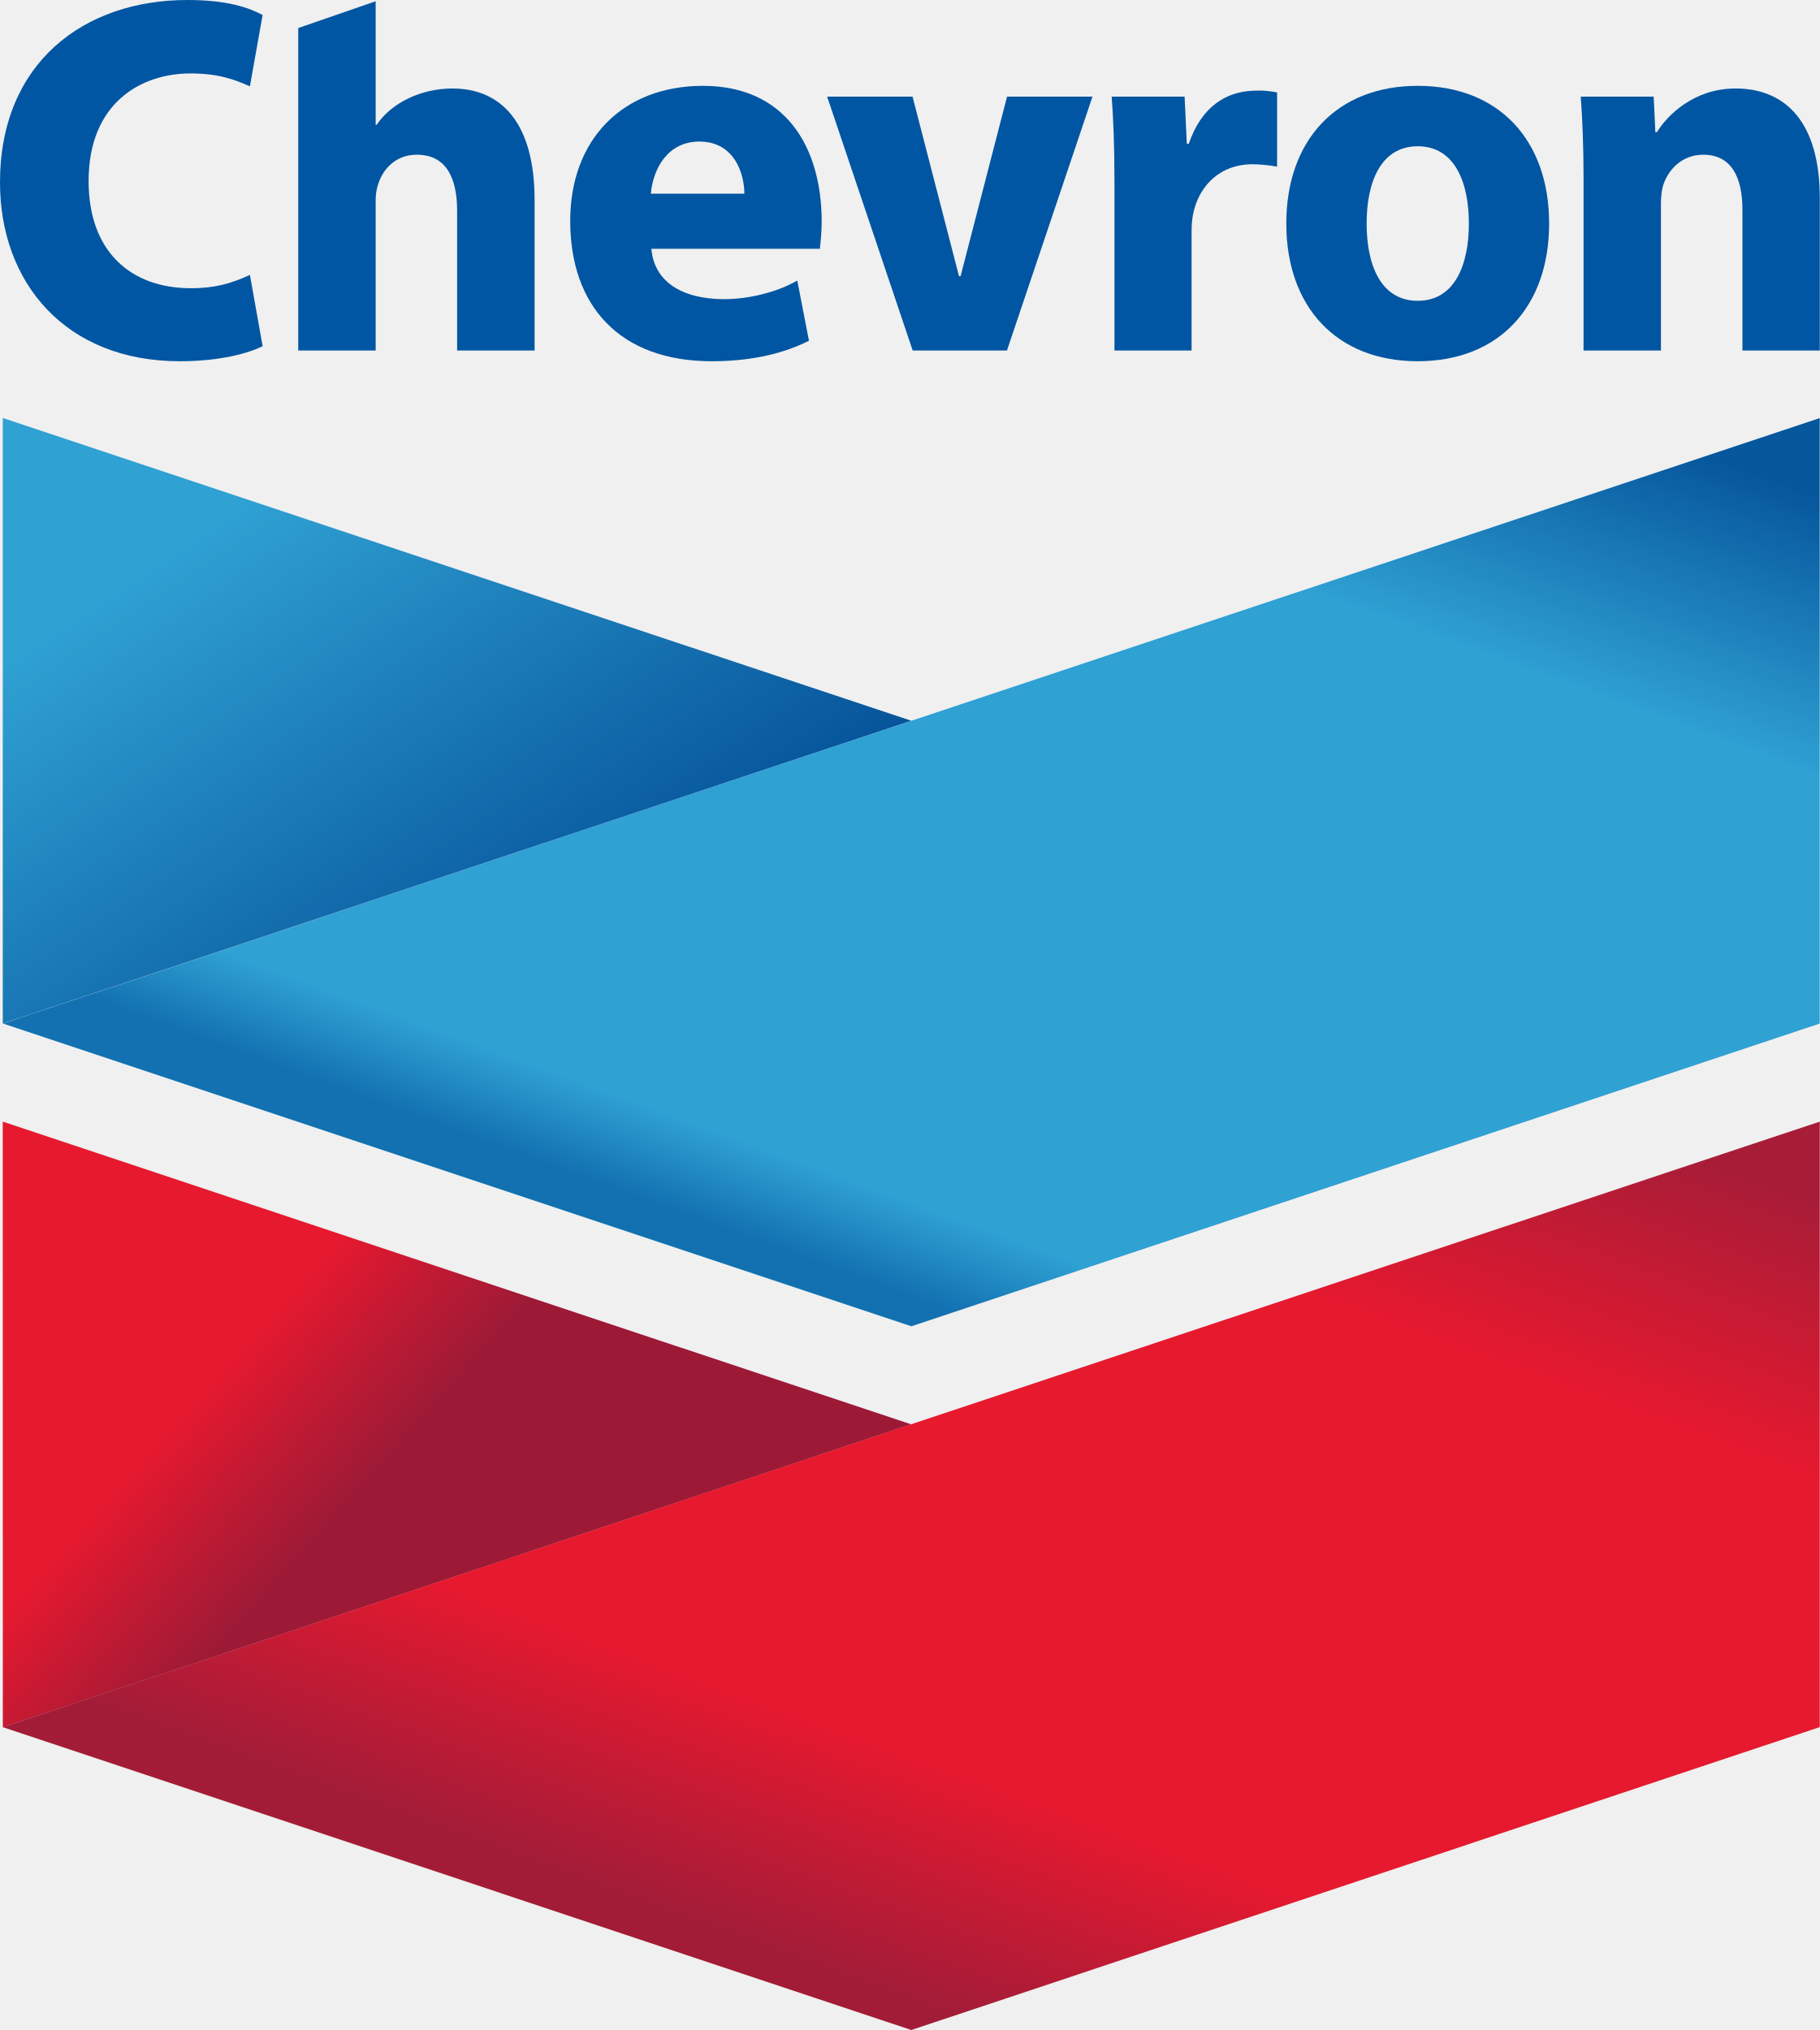
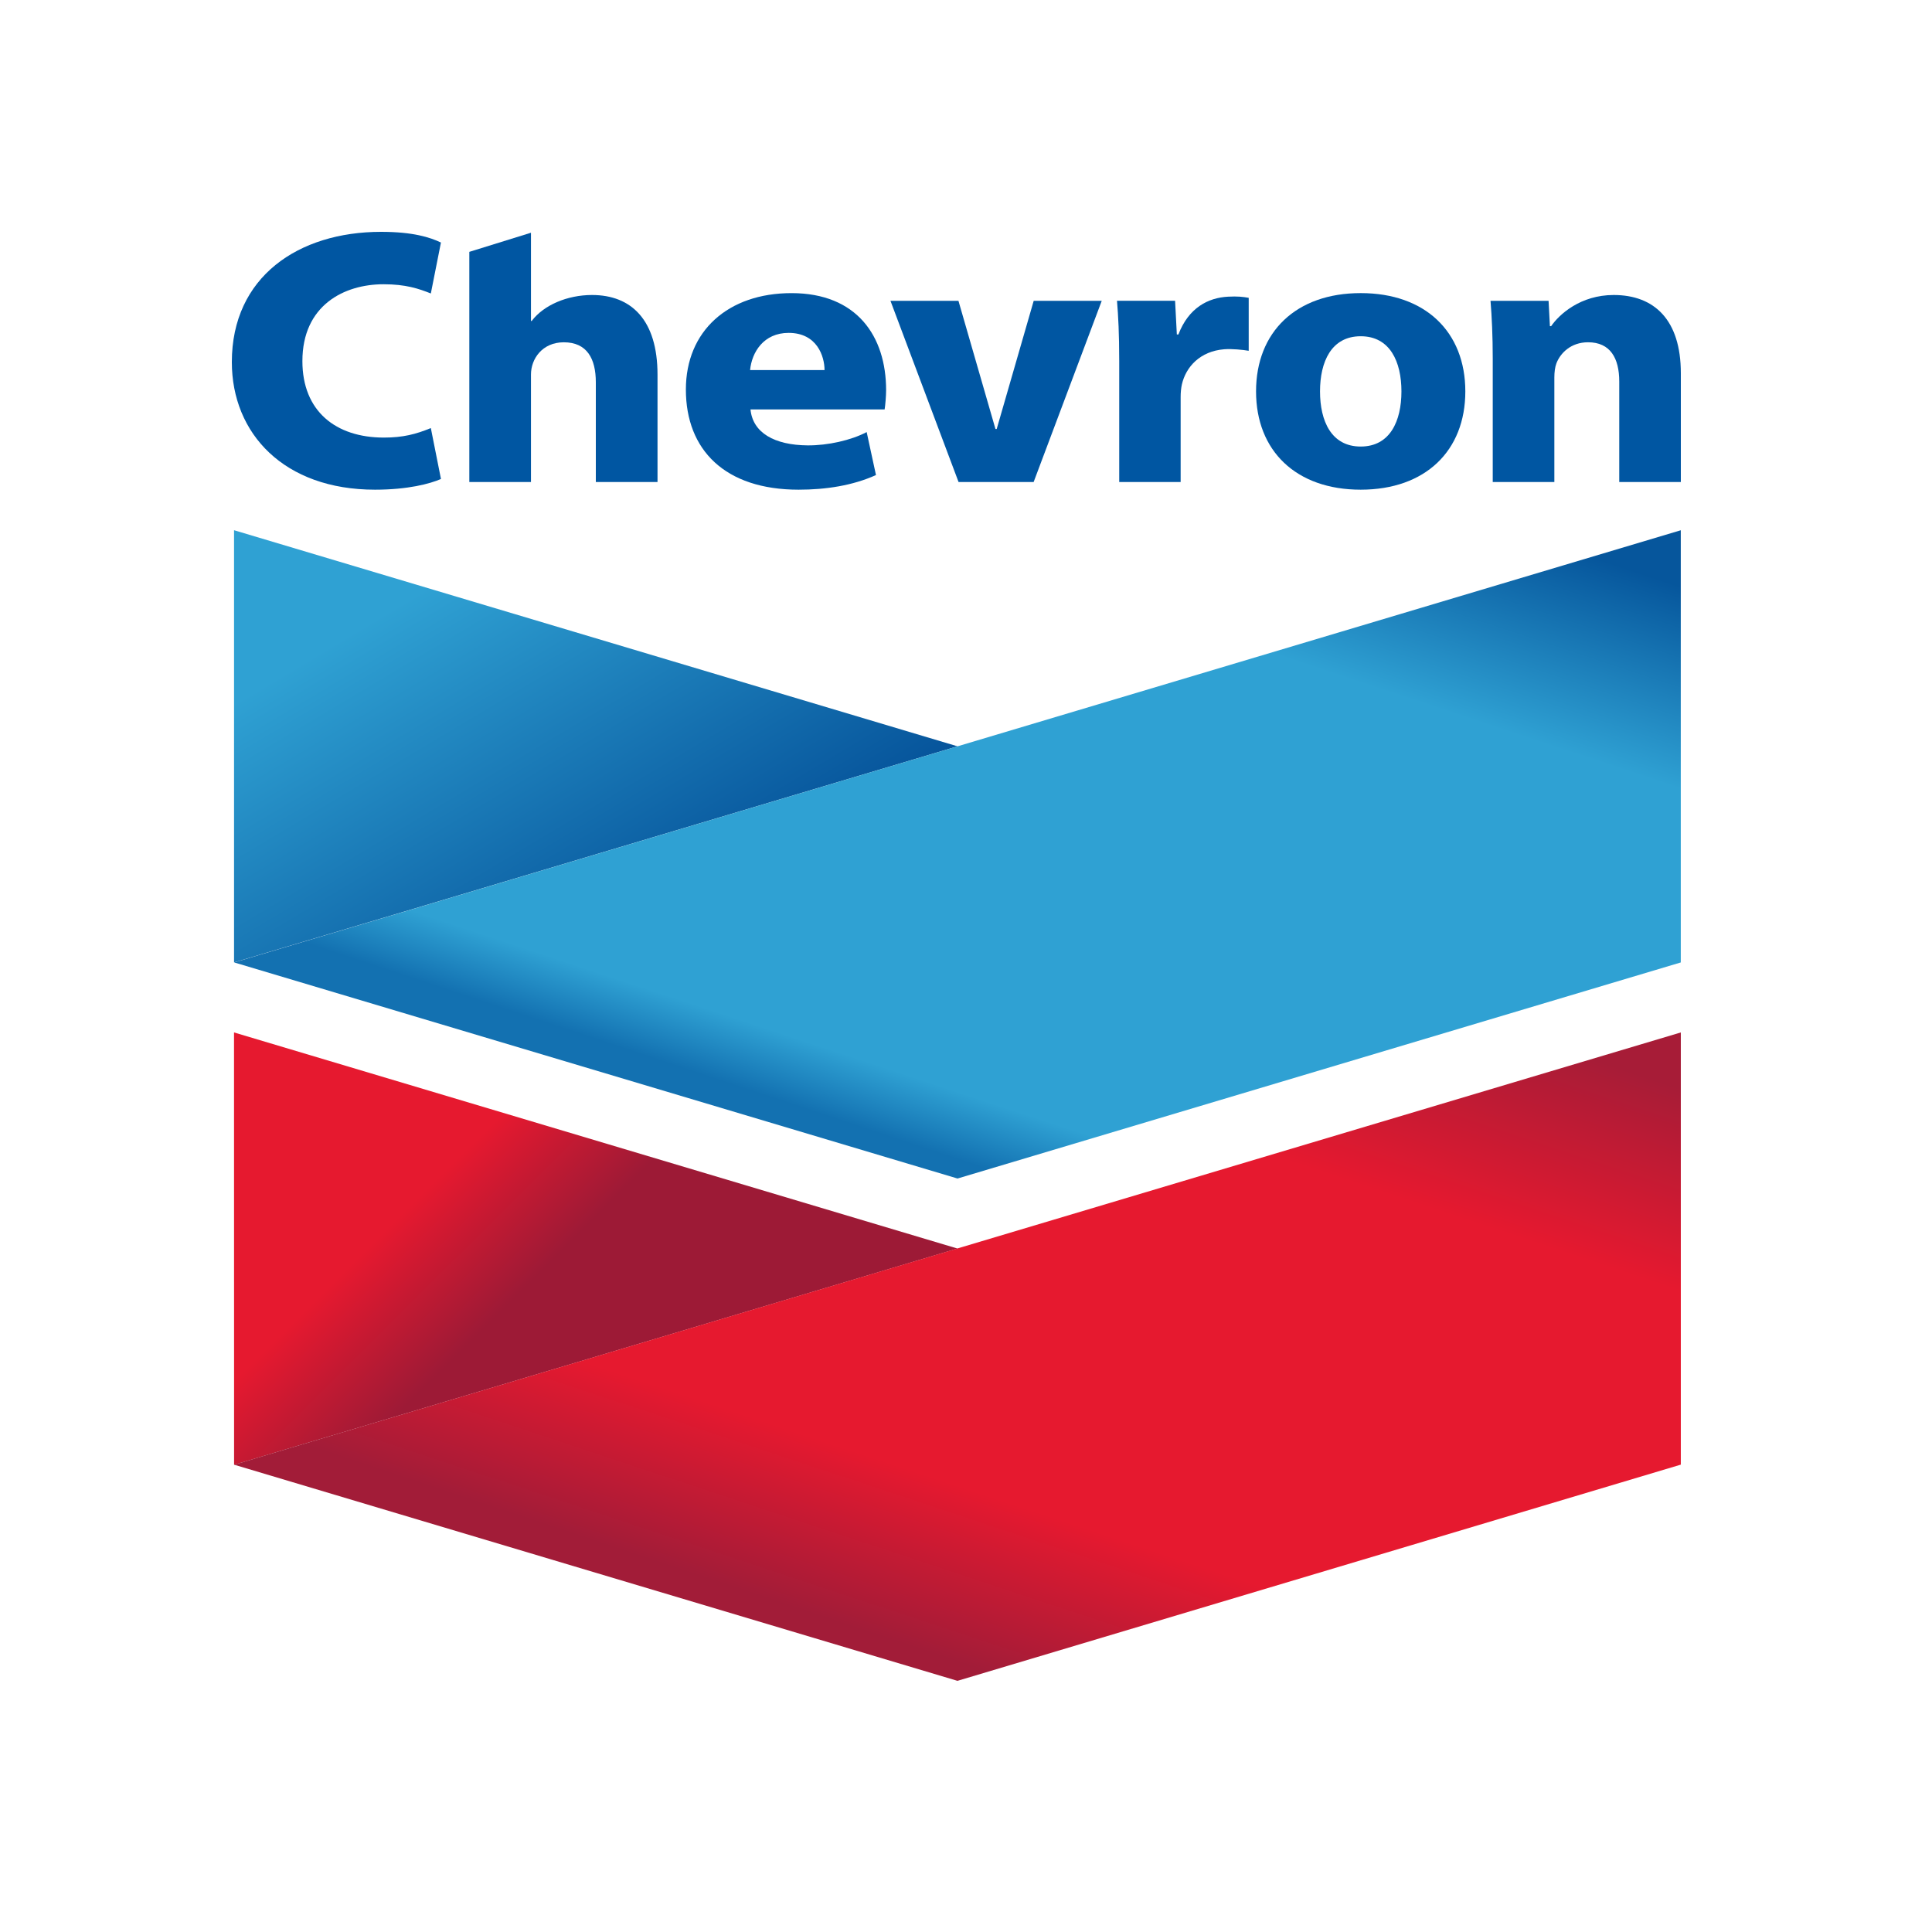
- <svg xmlns="http://www.w3.org/2000/svg" version="1.1" viewBox="0 0 340.291 379.664">
+ <svg xmlns="http://www.w3.org/2000/svg" width="100" height="100" viewBox="0 0 100 100" fill="none">
+   <rect width="100" height="100" fill="white" />
+   <path d="M22.824 24.792C22.256 25.04 21.11 25.346 19.41 25.346C14.702 25.346 12 22.444 12 18.741C12 14.333 15.443 12 19.723 12C21.382 12 22.258 12.285 22.823 12.553L22.3 15.19C21.671 14.94 21.004 14.713 19.852 14.713C17.814 14.713 15.652 15.8 15.652 18.692C15.652 21.28 17.375 22.649 19.869 22.649C20.856 22.649 21.527 22.475 22.3 22.157L22.824 24.792Z" fill="#0056A2" />
+   <path d="M30.642 15.269C29.373 15.269 28.146 15.785 27.521 16.612H27.483V12.046L24.292 13.036V24.949H27.483V19.384C27.483 18.581 28.065 17.717 29.183 17.717C30.379 17.717 30.84 18.56 30.84 19.788V24.95H34.033V19.393C34.033 16.556 32.675 15.269 30.642 15.269Z" fill="#0056A2" />
+   <path d="M38.845 21.191C38.963 22.398 40.079 23.039 41.805 23.053C42.845 23.06 44.054 22.789 44.859 22.364L45.34 24.589C44.128 25.135 42.743 25.346 41.334 25.346C37.536 25.346 35.501 23.299 35.501 20.163C35.501 17.129 37.69 15.172 40.969 15.172C44.35 15.172 45.865 17.402 45.865 20.197C45.865 20.492 45.824 20.971 45.788 21.191H38.845ZM42.678 19.156C42.678 18.455 42.297 17.23 40.82 17.23C39.525 17.23 38.914 18.229 38.824 19.156H42.678Z" fill="#0056A2" />
+   <path d="M49.615 24.949L46.09 15.57H49.609L51.525 22.204H51.589L53.504 15.57H57.026L53.501 24.949H49.615Z" fill="#0056A2" />
+   <path d="M57.93 18.654C57.93 17.274 57.882 16.374 57.816 15.569H60.822L60.913 17.313H60.994C61.52 15.933 62.529 15.409 63.567 15.356C64.061 15.33 64.328 15.362 64.633 15.415V18.157C64.341 18.106 63.761 18.045 63.353 18.079C62.125 18.18 61.382 18.981 61.173 19.902C61.132 20.093 61.11 20.305 61.11 20.553V24.949H57.931V18.654H57.93Z" fill="#0056A2" />
+   <path d="M75.845 20.259C75.845 23.333 73.779 25.346 70.43 25.346C67.081 25.346 65.013 23.333 65.013 20.259C65.013 17.184 67.081 15.171 70.43 15.171C73.779 15.171 75.845 17.184 75.845 20.259ZM72.538 20.259C72.538 18.733 71.952 17.404 70.43 17.404C68.906 17.404 68.324 18.732 68.324 20.259C68.324 21.787 68.906 23.113 70.43 23.113C71.953 23.113 72.538 21.787 72.538 20.259Z" fill="#0056A2" />
+   <path d="M77.264 18.56C77.264 17.39 77.216 16.39 77.149 15.57H80.154L80.223 16.882H80.287C80.704 16.272 81.805 15.269 83.524 15.269C85.627 15.269 87 16.556 87 19.317V24.95H83.812V19.748C83.812 18.541 83.35 17.716 82.197 17.716C81.312 17.716 80.763 18.274 80.559 18.808C80.484 19.004 80.453 19.27 80.453 19.538V24.949H77.264V18.56Z" fill="#0056A2" />
+   <path d="M12.114 49.814V27.444L49.561 38.629L12.114 49.814Z" fill="url(#paint0_linear_4_11)" />
+   <path d="M12.123 49.816L49.561 61L86.997 49.816V27.446L49.561 38.629L12.123 49.816Z" fill="url(#paint1_linear_4_11)" />
+   <path d="M12.116 75.817L12.113 53.439L49.558 64.624L12.116 75.817Z" fill="url(#paint2_linear_4_11)" />
+   <path d="M86.999 53.439L49.551 64.621L12.12 75.813L49.558 87L86.999 75.809V53.439Z" fill="url(#paint3_linear_4_11)" />
  <defs>
-     <linearGradient id="ub" x1="1" y1=".5" x2="0" y2="-.5">
-       <stop offset="0" stop-color="rgb(6,84,155)" />
-       <stop offset=".55" stop-color="rgb(47,161,211)" />
-       <stop offset=".9" stop-color="rgb(47,161,211)" />
+     <linearGradient id="paint0_linear_4_11" x1="49.561" y1="38.629" x2="29.863" y2="5.655" gradientUnits="userSpaceOnUse">
+       <stop stop-color="#06549B" />
+       <stop offset="0.55" stop-color="#2FA1D3" />
+       <stop offset="0.9" stop-color="#2FA1D3" />
    </linearGradient>
-     <linearGradient id="lb" x1="0" y1=".6" x2="1" y2="-.75">
-       <stop offset="0" stop-color="rgb(19,113,177)" />
-       <stop offset=".05" stop-color="rgb(47,161,211)" />
-       <stop offset=".45" stop-color="rgb(47,161,211)" />
-       <stop offset=".6" stop-color="rgb(6,86,156)" />
+     <linearGradient id="paint1_linear_4_11" x1="12.123" y1="47.579" x2="33.099" y2="-15.611" gradientUnits="userSpaceOnUse">
+       <stop stop-color="#1371B1" />
+       <stop offset="0.05" stop-color="#2FA1D3" />
+       <stop offset="0.45" stop-color="#2FA1D3" />
+       <stop offset="0.6" stop-color="#06569C" />
    </linearGradient>
-     <linearGradient id="ur" x1="1" y1=".5" x2="0" y2="-.1">
-       <stop offset="0" stop-color="rgb(157,26,54)" />
-       <stop offset=".4" stop-color="rgb(157,26,54)" />
-       <stop offset=".6" stop-color="rgb(230,25,47)" />
+     <linearGradient id="paint2_linear_4_11" x1="49.558" y1="64.628" x2="24.197" y2="39.166" gradientUnits="userSpaceOnUse">
+       <stop stop-color="#9D1A36" />
+       <stop offset="0.4" stop-color="#9D1A36" />
+       <stop offset="0.6" stop-color="#E6192F" />
    </linearGradient>
-     <linearGradient id="lr" x1="0" y1=".6" x2="1" y2="-.75">
-       <stop offset="0" stop-color="rgb(162,28,56)" />
-       <stop offset=".13" stop-color="rgb(230,25,47)" />
-       <stop offset=".45" stop-color="rgb(230,25,47)" />
-       <stop offset=".6" stop-color="rgb(167,28,55)" />
+     <linearGradient id="paint3_linear_4_11" x1="12.12" y1="73.576" x2="33.103" y2="10.375" gradientUnits="userSpaceOnUse">
+       <stop stop-color="#A21C38" />
+       <stop offset="0.13" stop-color="#E6192F" />
+       <stop offset="0.45" stop-color="#E6192F" />
+       <stop offset="0.6" stop-color="#A71C37" />
    </linearGradient>
  </defs>
-   <g transform="translate(-39.7899,-39.8076)">
-     <g transform="scale(1.043997,1.043997)">
-       <g fill="#0056a2">
-         <path d="M 85.154,100.157 C 82.687,101.361 77.705,102.844 70.316,102.844 C 49.855,102.844 38.113,88.771 38.113,70.816 C 38.113,49.441 53.075,38.13 71.675,38.13 C 78.886,38.13 82.696,39.51 85.15,40.814 L 82.877,53.597 C 80.145,52.387 77.245,51.285 72.237,51.285 C 63.379,51.285 53.983,56.553 53.983,70.58 C 53.983,83.128 61.475,89.765 72.311,89.765 C 76.603,89.765 79.516,88.923 82.878,87.38 L 85.154,100.157 z " />
-         <path d="M 119.129,53.982 C 113.617,53.982 108.283,56.481 105.567,60.495 L 105.4,60.495 L 105.4,38.354 L 91.535,43.154 L 91.535,100.919 L 105.4,100.919 L 105.4,73.936 C 105.4,70.04 107.933,65.849 112.791,65.849 C 117.988,65.849 119.99,69.94 119.99,75.891 L 119.99,100.92 L 133.867,100.92 L 133.867,73.977 C 133.867,60.223 127.968,53.982 119.129,53.982 z " />
-         <path d="M 154.783,82.696 C 155.293,88.547 160.146,91.656 167.645,91.723 C 172.164,91.758 177.418,90.444 180.918,88.382 L 183.01,99.173 C 177.742,101.819 171.724,102.844 165.598,102.844 C 149.094,102.844 140.248,92.918 140.248,77.711 C 140.248,63.001 149.76,53.509 164.014,53.509 C 178.704,53.509 185.289,64.325 185.289,77.877 C 185.289,79.305 185.113,81.631 184.955,82.696 L 154.783,82.696 M 171.441,72.829 C 171.441,69.431 169.783,63.489 163.364,63.489 C 157.736,63.489 155.082,68.334 154.688,72.829 L 171.441,72.829 z " />
-         <polygon points="201.587,100.919 186.267,55.439 201.564,55.439 209.887,87.61 210.167,87.61 218.491,55.439 233.794,55.439 218.475,100.919 201.587,100.919 " />
-         <path d="M 237.725,70.396 C 237.725,63.705 237.515,59.34 237.23,55.438 L 250.292,55.438 L 250.688,63.892 L 251.039,63.892 C 253.325,57.201 257.712,54.659 262.224,54.403 C 264.369,54.278 265.53,54.43 266.858,54.687 L 266.858,67.985 C 265.587,67.736 263.065,67.443 261.292,67.606 C 255.956,68.097 252.727,71.978 251.821,76.446 C 251.639,77.372 251.545,78.4 251.545,79.603 L 251.545,100.918 L 237.73,100.918 L 237.73,70.396 L 237.725,70.396 z " />
-         <path d="M 315.584,78.176 C 315.584,93.082 306.603,102.843 292.05,102.843 C 277.494,102.843 268.507,93.082 268.507,78.176 C 268.507,63.268 277.494,53.508 292.05,53.508 C 306.603,53.508 315.584,63.269 315.584,78.176 M 301.209,78.176 C 301.209,70.775 298.665,64.333 292.05,64.333 C 285.426,64.333 282.895,70.774 282.895,78.176 C 282.895,85.584 285.426,92.016 292.05,92.016 C 298.667,92.016 301.209,85.584 301.209,78.176 z " />
-         <path d="M 321.75,69.939 C 321.75,64.263 321.542,59.417 321.249,55.439 L 334.311,55.439 L 334.61,61.802 L 334.89,61.802 C 336.699,58.843 341.486,53.982 348.955,53.982 C 358.096,53.982 364.063,60.223 364.063,73.611 L 364.063,100.92 L 350.21,100.92 L 350.21,75.701 C 350.21,69.849 348.202,65.848 343.189,65.848 C 339.345,65.848 336.958,68.551 336.072,71.142 C 335.744,72.091 335.61,73.38 335.61,74.682 L 335.61,100.919 L 321.75,100.919 L 321.75,69.939 L 321.75,69.939 z " />
-       </g>
-       <polygon points="38.608,221.484 38.608,113.014 201.354,167.252 38.608,221.484 " fill="url(#ub)" />
-       <polygon points="38.649,221.492 201.354,275.724 364.05,221.492 364.05,113.027 201.354,167.252 38.649,221.492 " fill="url(#lb)" />
-       <polygon points="38.618,347.568 38.604,239.063 201.339,293.298 38.618,347.568 " fill="url(#ur)" />
-       <polygon points="364.058,239.063 201.308,293.281 38.636,347.548 201.339,401.794 364.058,347.531 364.058,239.063 " fill="url(#lr)" />
-     </g>
-   </g>
</svg>
